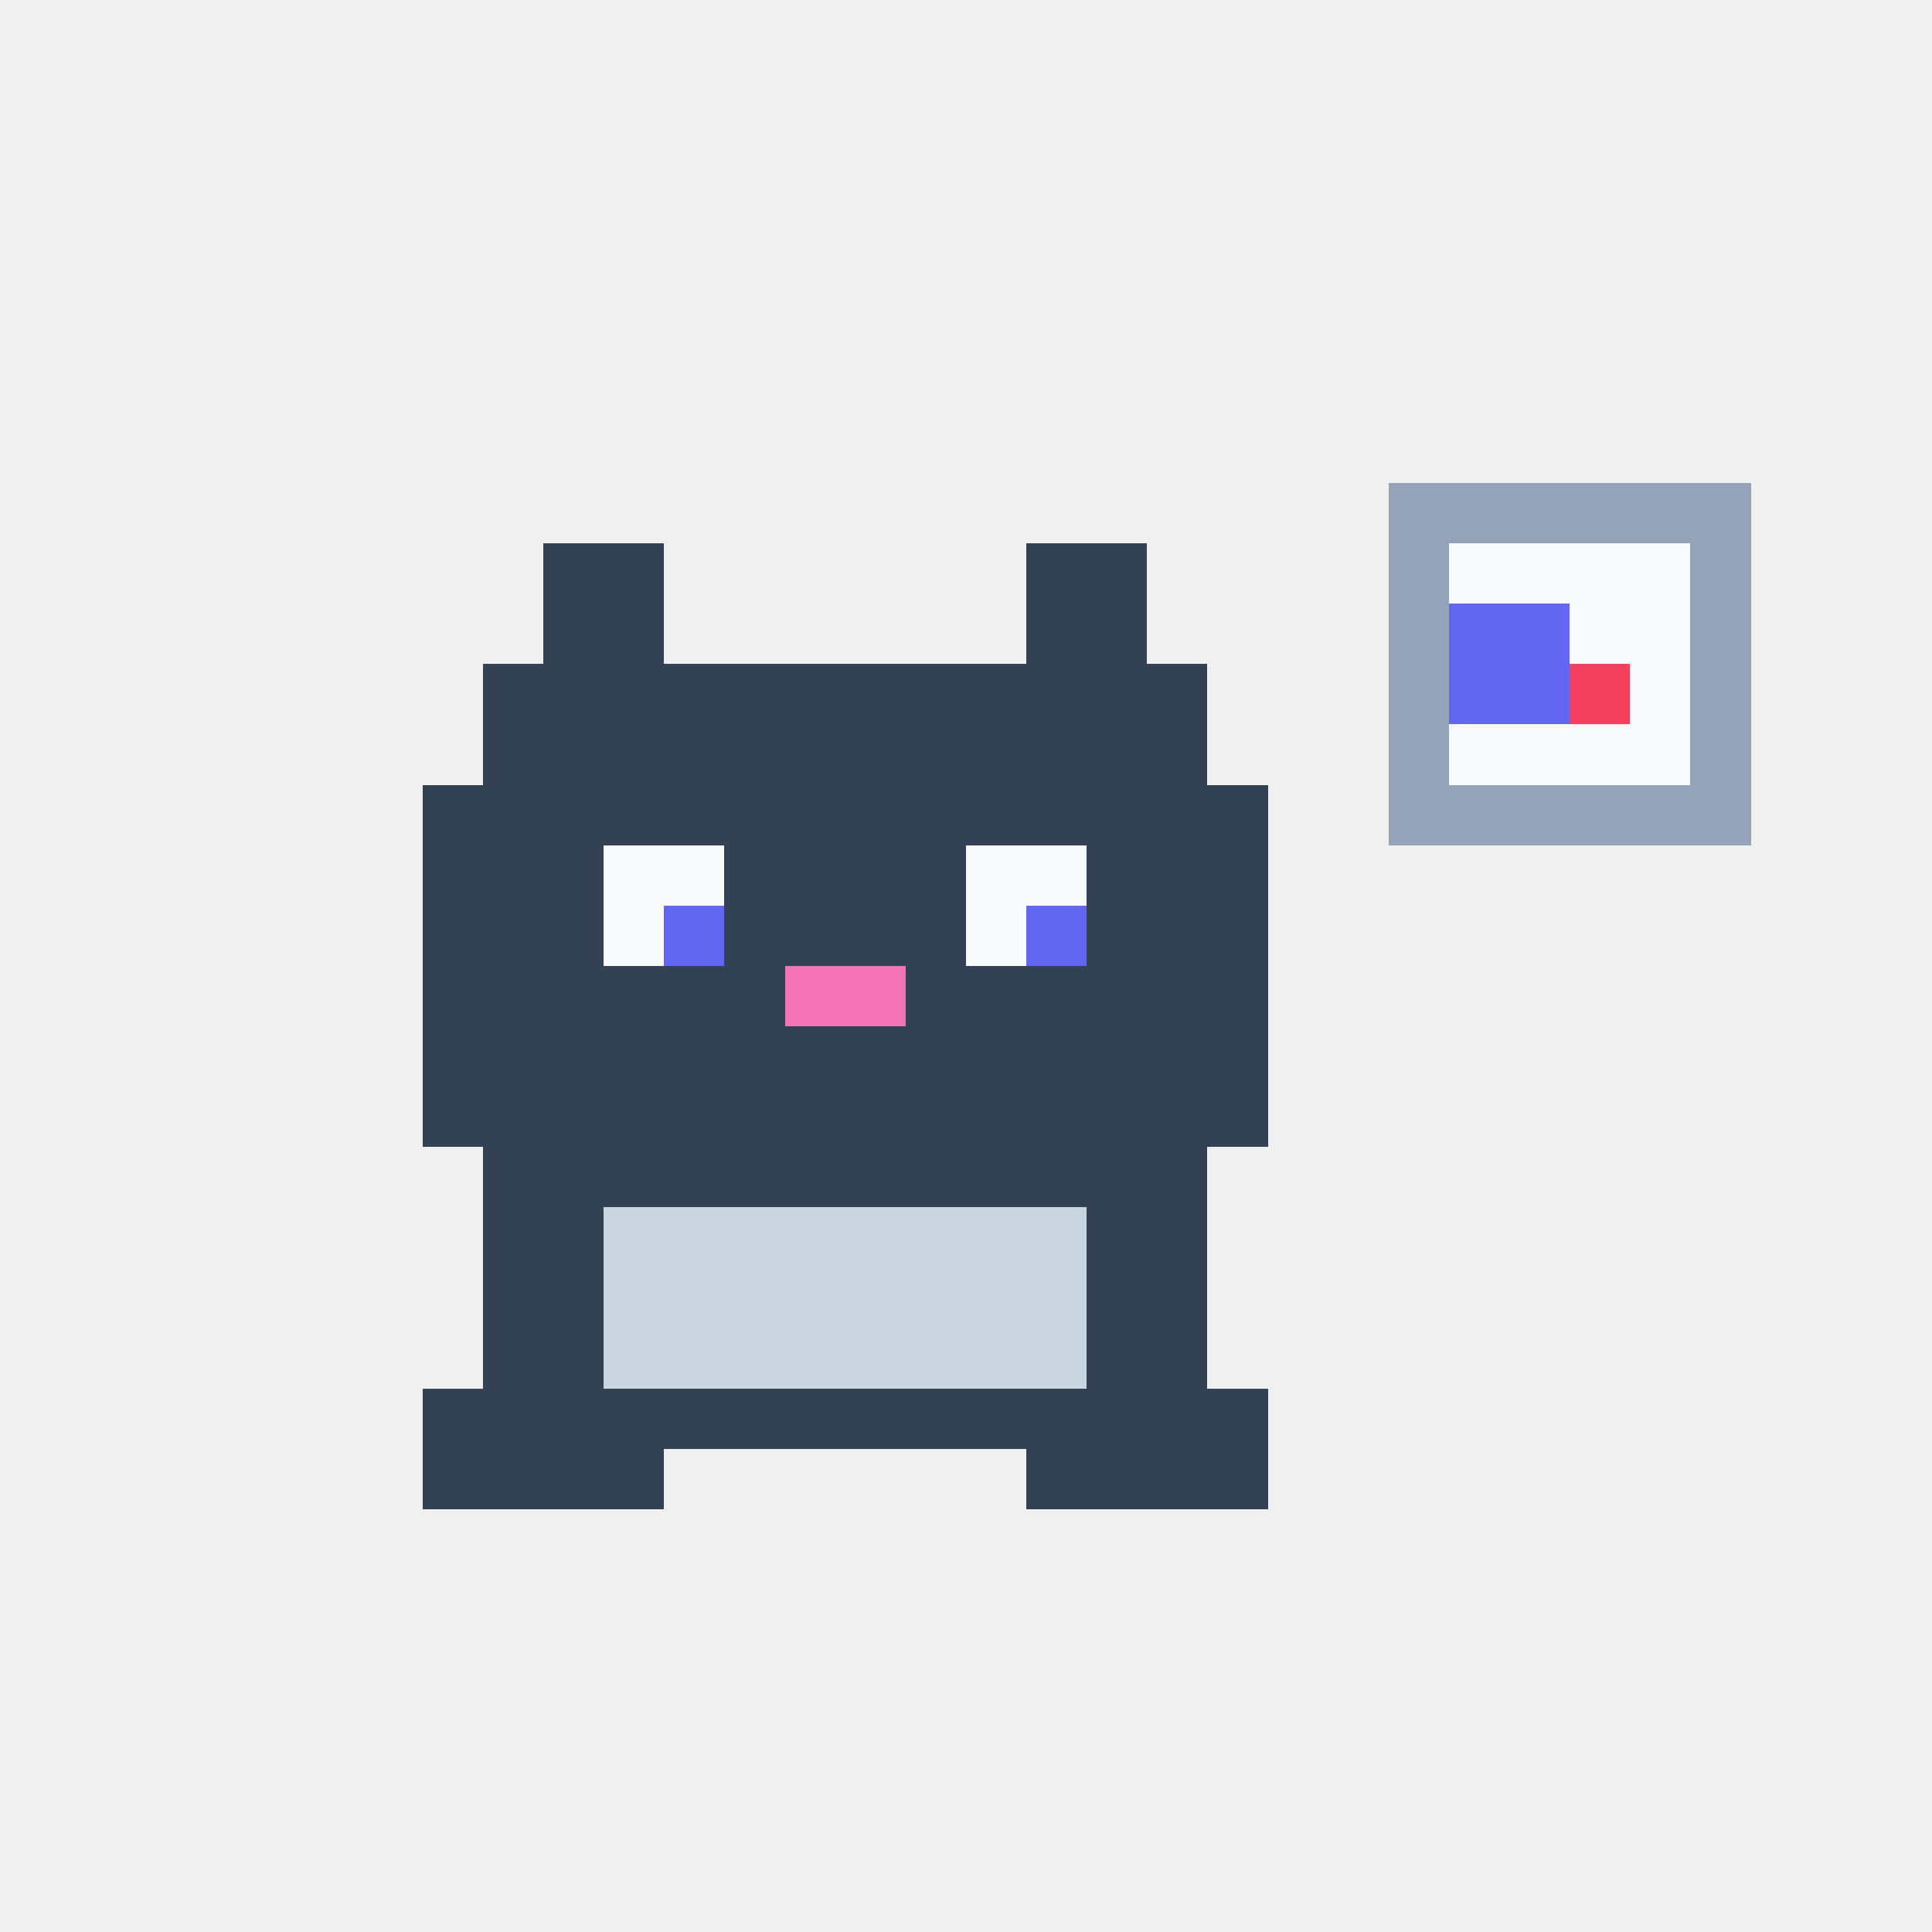
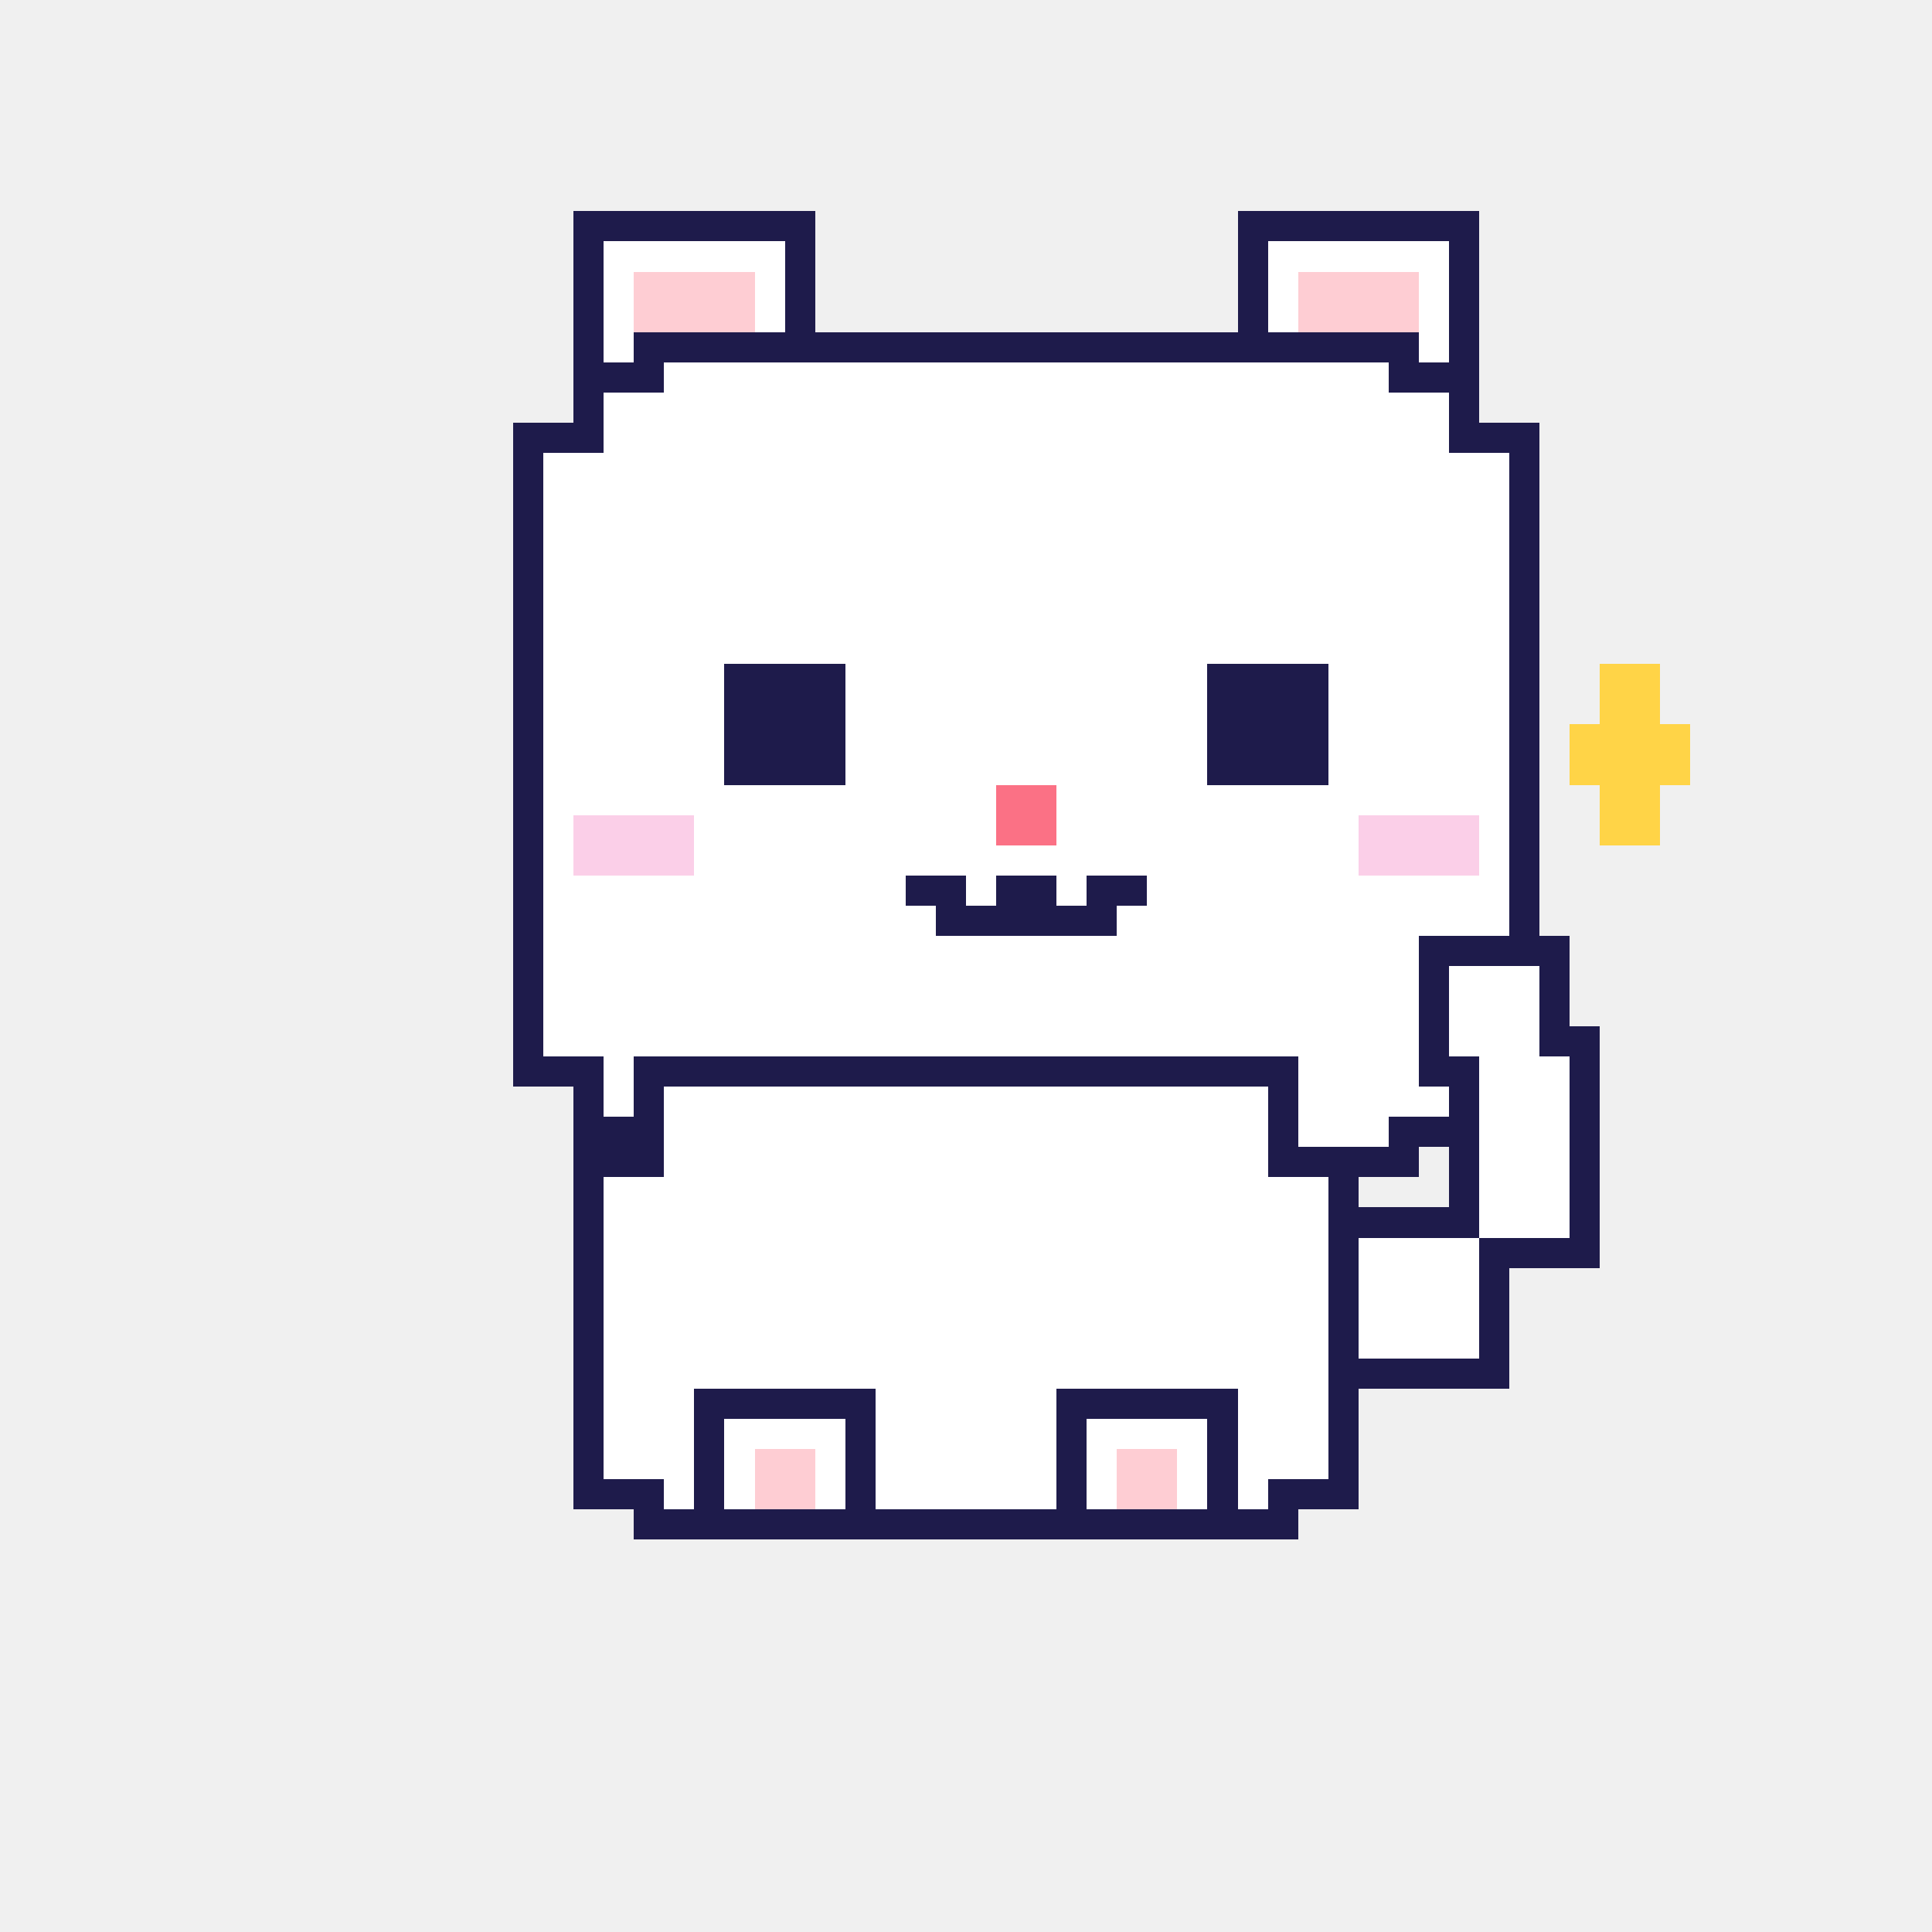
- <svg xmlns="http://www.w3.org/2000/svg" viewBox="0 0 32 32" shape-rendering="crispEdges">
-   <rect x="9" y="9" width="2" height="2" fill="#334155" />
-   <rect x="17" y="9" width="2" height="2" fill="#334155" />
-   <rect x="8" y="11" width="12" height="2" fill="#334155" />
-   <rect x="7" y="13" width="14" height="6" fill="#334155" />
-   <rect x="10" y="14" width="2" height="2" fill="#F8FAFC" />
-   <rect x="16" y="14" width="2" height="2" fill="#F8FAFC" />
-   <rect x="11" y="15" width="1" height="1" fill="#6366F1" />
-   <rect x="17" y="15" width="1" height="1" fill="#6366F1" />
-   <rect x="13" y="16" width="2" height="1" fill="#F472B6" />
-   <rect x="8" y="19" width="12" height="5" fill="#334155" />
-   <rect x="10" y="20" width="8" height="3" fill="#CBD5E1" />
-   <rect x="7" y="23" width="4" height="2" fill="#334155" />
-   <rect x="17" y="23" width="4" height="2" fill="#334155" />
-   <rect x="23" y="8" width="6" height="6" fill="#F8FAFC" />
-   <rect x="23" y="8" width="6" height="1" fill="#94A3B8" />
-   <rect x="23" y="13" width="6" height="1" fill="#94A3B8" />
-   <rect x="23" y="8" width="1" height="6" fill="#94A3B8" />
-   <rect x="28" y="8" width="1" height="6" fill="#94A3B8" />
-   <rect x="24" y="10" width="2" height="2" fill="#6366F1" />
-   <rect x="26" y="11" width="1" height="1" fill="#F43F5E" />
+ <svg xmlns="http://www.w3.org/2000/svg" viewBox="0 0 64 64" width="64" height="64" shape-rendering="crispEdges">
+   <rect width="64" height="64" fill="none" />
+   <rect x="19" y="7" width="8" height="1" fill="#1e1b4b" />
+   <rect x="41" y="7" width="8" height="1" fill="#1e1b4b" />
+   <rect x="19" y="8" width="1" height="1" fill="#1e1b4b" />
+   <rect x="20" y="8" width="6" height="1" fill="#ffffff" />
+   <rect x="26" y="8" width="1" height="1" fill="#1e1b4b" />
+   <rect x="41" y="8" width="1" height="1" fill="#1e1b4b" />
+   <rect x="42" y="8" width="6" height="1" fill="#ffffff" />
+   <rect x="48" y="8" width="1" height="1" fill="#1e1b4b" />
+   <rect x="19" y="9" width="1" height="1" fill="#1e1b4b" />
+   <rect x="20" y="9" width="1" height="1" fill="#ffffff" />
+   <rect x="21" y="9" width="4" height="1" fill="#fecdd3" />
+   <rect x="25" y="9" width="1" height="1" fill="#ffffff" />
+   <rect x="26" y="9" width="1" height="1" fill="#1e1b4b" />
+   <rect x="41" y="9" width="1" height="1" fill="#1e1b4b" />
+   <rect x="42" y="9" width="1" height="1" fill="#ffffff" />
+   <rect x="43" y="9" width="4" height="1" fill="#fecdd3" />
+   <rect x="47" y="9" width="1" height="1" fill="#ffffff" />
+   <rect x="48" y="9" width="1" height="1" fill="#1e1b4b" />
+   <rect x="19" y="10" width="1" height="1" fill="#1e1b4b" />
+   <rect x="20" y="10" width="1" height="1" fill="#ffffff" />
+   <rect x="21" y="10" width="4" height="1" fill="#fecdd3" />
+   <rect x="25" y="10" width="1" height="1" fill="#ffffff" />
+   <rect x="26" y="10" width="1" height="1" fill="#1e1b4b" />
+   <rect x="41" y="10" width="1" height="1" fill="#1e1b4b" />
+   <rect x="42" y="10" width="1" height="1" fill="#ffffff" />
+   <rect x="43" y="10" width="4" height="1" fill="#fecdd3" />
+   <rect x="47" y="10" width="1" height="1" fill="#ffffff" />
+   <rect x="48" y="10" width="1" height="1" fill="#1e1b4b" />
+   <rect x="19" y="11" width="1" height="1" fill="#1e1b4b" />
+   <rect x="20" y="11" width="1" height="1" fill="#ffffff" />
+   <rect x="21" y="11" width="26" height="1" fill="#1e1b4b" />
+   <rect x="47" y="11" width="1" height="1" fill="#ffffff" />
+   <rect x="48" y="11" width="1" height="1" fill="#1e1b4b" />
+   <rect x="19" y="12" width="3" height="1" fill="#1e1b4b" />
+   <rect x="22" y="12" width="24" height="1" fill="#ffffff" />
+   <rect x="46" y="12" width="3" height="1" fill="#1e1b4b" />
+   <rect x="19" y="13" width="1" height="1" fill="#1e1b4b" />
+   <rect x="20" y="13" width="28" height="1" fill="#ffffff" />
+   <rect x="48" y="13" width="1" height="1" fill="#1e1b4b" />
+   <rect x="17" y="14" width="3" height="1" fill="#1e1b4b" />
+   <rect x="20" y="14" width="28" height="1" fill="#ffffff" />
+   <rect x="48" y="14" width="3" height="1" fill="#1e1b4b" />
+   <rect x="17" y="15" width="1" height="1" fill="#1e1b4b" />
+   <rect x="18" y="15" width="32" height="1" fill="#ffffff" />
+   <rect x="50" y="15" width="1" height="1" fill="#1e1b4b" />
+   <rect x="17" y="16" width="1" height="1" fill="#1e1b4b" />
+   <rect x="18" y="16" width="32" height="1" fill="#ffffff" />
+   <rect x="50" y="16" width="1" height="1" fill="#1e1b4b" />
+   <rect x="17" y="17" width="1" height="1" fill="#1e1b4b" />
+   <rect x="18" y="17" width="32" height="1" fill="#ffffff" />
+   <rect x="50" y="17" width="1" height="1" fill="#1e1b4b" />
+   <rect x="17" y="18" width="1" height="1" fill="#1e1b4b" />
+   <rect x="18" y="18" width="32" height="1" fill="#ffffff" />
+   <rect x="50" y="18" width="1" height="1" fill="#1e1b4b" />
+   <rect x="17" y="19" width="1" height="1" fill="#1e1b4b" />
+   <rect x="18" y="19" width="32" height="1" fill="#ffffff" />
+   <rect x="50" y="19" width="1" height="1" fill="#1e1b4b" />
+   <rect x="17" y="20" width="1" height="1" fill="#1e1b4b" />
+   <rect x="18" y="20" width="32" height="1" fill="#ffffff" />
+   <rect x="50" y="20" width="1" height="1" fill="#1e1b4b" />
+   <rect x="17" y="21" width="1" height="1" fill="#1e1b4b" />
+   <rect x="18" y="21" width="32" height="1" fill="#ffffff" />
+   <rect x="50" y="21" width="1" height="1" fill="#1e1b4b" />
+   <rect x="17" y="22" width="1" height="1" fill="#1e1b4b" />
+   <rect x="18" y="22" width="6" height="1" fill="#ffffff" />
+   <rect x="24" y="22" width="4" height="1" fill="#1e1b4b" />
+   <rect x="28" y="22" width="12" height="1" fill="#ffffff" />
+   <rect x="40" y="22" width="4" height="1" fill="#1e1b4b" />
+   <rect x="44" y="22" width="6" height="1" fill="#ffffff" />
+   <rect x="50" y="22" width="1" height="1" fill="#1e1b4b" />
+   <rect x="53" y="22" width="2" height="1" fill="#ffd447" />
+   <rect x="17" y="23" width="1" height="1" fill="#1e1b4b" />
+   <rect x="18" y="23" width="6" height="1" fill="#ffffff" />
+   <rect x="24" y="23" width="4" height="1" fill="#1e1b4b" />
+   <rect x="28" y="23" width="12" height="1" fill="#ffffff" />
+   <rect x="40" y="23" width="4" height="1" fill="#1e1b4b" />
+   <rect x="44" y="23" width="6" height="1" fill="#ffffff" />
+   <rect x="50" y="23" width="1" height="1" fill="#1e1b4b" />
+   <rect x="53" y="23" width="2" height="1" fill="#ffd447" />
+   <rect x="17" y="24" width="1" height="1" fill="#1e1b4b" />
+   <rect x="18" y="24" width="6" height="1" fill="#ffffff" />
+   <rect x="24" y="24" width="4" height="1" fill="#1e1b4b" />
+   <rect x="28" y="24" width="12" height="1" fill="#ffffff" />
+   <rect x="40" y="24" width="4" height="1" fill="#1e1b4b" />
+   <rect x="44" y="24" width="6" height="1" fill="#ffffff" />
+   <rect x="50" y="24" width="1" height="1" fill="#1e1b4b" />
+   <rect x="52" y="24" width="4" height="1" fill="#ffd447" />
+   <rect x="17" y="25" width="1" height="1" fill="#1e1b4b" />
+   <rect x="18" y="25" width="6" height="1" fill="#ffffff" />
+   <rect x="24" y="25" width="4" height="1" fill="#1e1b4b" />
+   <rect x="28" y="25" width="12" height="1" fill="#ffffff" />
+   <rect x="40" y="25" width="4" height="1" fill="#1e1b4b" />
+   <rect x="44" y="25" width="6" height="1" fill="#ffffff" />
+   <rect x="50" y="25" width="1" height="1" fill="#1e1b4b" />
+   <rect x="52" y="25" width="4" height="1" fill="#ffd447" />
+   <rect x="17" y="26" width="1" height="1" fill="#1e1b4b" />
+   <rect x="18" y="26" width="15" height="1" fill="#ffffff" />
+   <rect x="33" y="26" width="2" height="1" fill="#fb7185" />
+   <rect x="35" y="26" width="15" height="1" fill="#ffffff" />
+   <rect x="50" y="26" width="1" height="1" fill="#1e1b4b" />
+   <rect x="53" y="26" width="2" height="1" fill="#ffd447" />
+   <rect x="17" y="27" width="1" height="1" fill="#1e1b4b" />
+   <rect x="18" y="27" width="1" height="1" fill="#ffffff" />
+   <rect x="19" y="27" width="4" height="1" fill="#fbcfe8" />
+   <rect x="23" y="27" width="10" height="1" fill="#ffffff" />
+   <rect x="33" y="27" width="2" height="1" fill="#fb7185" />
+   <rect x="35" y="27" width="10" height="1" fill="#ffffff" />
+   <rect x="45" y="27" width="4" height="1" fill="#fbcfe8" />
+   <rect x="49" y="27" width="1" height="1" fill="#ffffff" />
+   <rect x="50" y="27" width="1" height="1" fill="#1e1b4b" />
+   <rect x="53" y="27" width="2" height="1" fill="#ffd447" />
+   <rect x="17" y="28" width="1" height="1" fill="#1e1b4b" />
+   <rect x="18" y="28" width="1" height="1" fill="#ffffff" />
+   <rect x="19" y="28" width="4" height="1" fill="#fbcfe8" />
+   <rect x="23" y="28" width="22" height="1" fill="#ffffff" />
+   <rect x="45" y="28" width="4" height="1" fill="#fbcfe8" />
+   <rect x="49" y="28" width="1" height="1" fill="#ffffff" />
+   <rect x="50" y="28" width="1" height="1" fill="#1e1b4b" />
+   <rect x="17" y="29" width="1" height="1" fill="#1e1b4b" />
+   <rect x="18" y="29" width="12" height="1" fill="#ffffff" />
+   <rect x="30" y="29" width="2" height="1" fill="#1e1b4b" />
+   <rect x="32" y="29" width="1" height="1" fill="#ffffff" />
+   <rect x="33" y="29" width="2" height="1" fill="#1e1b4b" />
+   <rect x="35" y="29" width="1" height="1" fill="#ffffff" />
+   <rect x="36" y="29" width="2" height="1" fill="#1e1b4b" />
+   <rect x="38" y="29" width="12" height="1" fill="#ffffff" />
+   <rect x="50" y="29" width="1" height="1" fill="#1e1b4b" />
+   <rect x="17" y="30" width="1" height="1" fill="#1e1b4b" />
+   <rect x="18" y="30" width="13" height="1" fill="#ffffff" />
+   <rect x="31" y="30" width="6" height="1" fill="#1e1b4b" />
+   <rect x="37" y="30" width="13" height="1" fill="#ffffff" />
+   <rect x="50" y="30" width="1" height="1" fill="#1e1b4b" />
+   <rect x="17" y="31" width="1" height="1" fill="#1e1b4b" />
+   <rect x="18" y="31" width="29" height="1" fill="#ffffff" />
+   <rect x="47" y="31" width="5" height="1" fill="#1e1b4b" />
+   <rect x="17" y="32" width="1" height="1" fill="#1e1b4b" />
+   <rect x="18" y="32" width="29" height="1" fill="#ffffff" />
+   <rect x="47" y="32" width="1" height="1" fill="#1e1b4b" />
+   <rect x="48" y="32" width="3" height="1" fill="#ffffff" />
+   <rect x="51" y="32" width="1" height="1" fill="#1e1b4b" />
+   <rect x="17" y="33" width="1" height="1" fill="#1e1b4b" />
+   <rect x="18" y="33" width="29" height="1" fill="#ffffff" />
+   <rect x="47" y="33" width="1" height="1" fill="#1e1b4b" />
+   <rect x="48" y="33" width="3" height="1" fill="#ffffff" />
+   <rect x="51" y="33" width="1" height="1" fill="#1e1b4b" />
+   <rect x="17" y="34" width="1" height="1" fill="#1e1b4b" />
+   <rect x="18" y="34" width="29" height="1" fill="#ffffff" />
+   <rect x="47" y="34" width="1" height="1" fill="#1e1b4b" />
+   <rect x="48" y="34" width="3" height="1" fill="#ffffff" />
+   <rect x="51" y="34" width="2" height="1" fill="#1e1b4b" />
+   <rect x="17" y="35" width="3" height="1" fill="#1e1b4b" />
+   <rect x="20" y="35" width="1" height="1" fill="#ffffff" />
+   <rect x="21" y="35" width="22" height="1" fill="#1e1b4b" />
+   <rect x="43" y="35" width="4" height="1" fill="#ffffff" />
+   <rect x="47" y="35" width="2" height="1" fill="#1e1b4b" />
+   <rect x="49" y="35" width="3" height="1" fill="#ffffff" />
+   <rect x="52" y="35" width="1" height="1" fill="#1e1b4b" />
+   <rect x="19" y="36" width="1" height="1" fill="#1e1b4b" />
+   <rect x="20" y="36" width="1" height="1" fill="#ffffff" />
+   <rect x="21" y="36" width="1" height="1" fill="#1e1b4b" />
+   <rect x="22" y="36" width="20" height="1" fill="#ffffff" />
+   <rect x="42" y="36" width="1" height="1" fill="#1e1b4b" />
+   <rect x="43" y="36" width="5" height="1" fill="#ffffff" />
+   <rect x="48" y="36" width="1" height="1" fill="#1e1b4b" />
+   <rect x="49" y="36" width="3" height="1" fill="#ffffff" />
+   <rect x="52" y="36" width="1" height="1" fill="#1e1b4b" />
+   <rect x="19" y="37" width="3" height="1" fill="#1e1b4b" />
+   <rect x="22" y="37" width="20" height="1" fill="#ffffff" />
+   <rect x="42" y="37" width="1" height="1" fill="#1e1b4b" />
+   <rect x="43" y="37" width="3" height="1" fill="#ffffff" />
+   <rect x="46" y="37" width="3" height="1" fill="#1e1b4b" />
+   <rect x="49" y="37" width="3" height="1" fill="#ffffff" />
+   <rect x="52" y="37" width="1" height="1" fill="#1e1b4b" />
+   <rect x="19" y="38" width="3" height="1" fill="#1e1b4b" />
+   <rect x="22" y="38" width="20" height="1" fill="#ffffff" />
+   <rect x="42" y="38" width="5" height="1" fill="#1e1b4b" />
+   <rect x="48" y="38" width="1" height="1" fill="#1e1b4b" />
+   <rect x="49" y="38" width="3" height="1" fill="#ffffff" />
+   <rect x="52" y="38" width="1" height="1" fill="#1e1b4b" />
+   <rect x="19" y="39" width="1" height="1" fill="#1e1b4b" />
+   <rect x="20" y="39" width="24" height="1" fill="#ffffff" />
+   <rect x="44" y="39" width="1" height="1" fill="#1e1b4b" />
+   <rect x="48" y="39" width="1" height="1" fill="#1e1b4b" />
+   <rect x="49" y="39" width="3" height="1" fill="#ffffff" />
+   <rect x="52" y="39" width="1" height="1" fill="#1e1b4b" />
+   <rect x="19" y="40" width="1" height="1" fill="#1e1b4b" />
+   <rect x="20" y="40" width="24" height="1" fill="#ffffff" />
+   <rect x="44" y="40" width="5" height="1" fill="#1e1b4b" />
+   <rect x="49" y="40" width="3" height="1" fill="#ffffff" />
+   <rect x="52" y="40" width="1" height="1" fill="#1e1b4b" />
+   <rect x="19" y="41" width="1" height="1" fill="#1e1b4b" />
+   <rect x="20" y="41" width="24" height="1" fill="#ffffff" />
+   <rect x="44" y="41" width="1" height="1" fill="#1e1b4b" />
+   <rect x="45" y="41" width="4" height="1" fill="#ffffff" />
+   <rect x="49" y="41" width="4" height="1" fill="#1e1b4b" />
+   <rect x="19" y="42" width="1" height="1" fill="#1e1b4b" />
+   <rect x="20" y="42" width="24" height="1" fill="#ffffff" />
+   <rect x="44" y="42" width="1" height="1" fill="#1e1b4b" />
+   <rect x="45" y="42" width="4" height="1" fill="#ffffff" />
+   <rect x="49" y="42" width="1" height="1" fill="#1e1b4b" />
+   <rect x="19" y="43" width="1" height="1" fill="#1e1b4b" />
+   <rect x="20" y="43" width="24" height="1" fill="#ffffff" />
+   <rect x="44" y="43" width="1" height="1" fill="#1e1b4b" />
+   <rect x="45" y="43" width="4" height="1" fill="#ffffff" />
+   <rect x="49" y="43" width="1" height="1" fill="#1e1b4b" />
+   <rect x="19" y="44" width="1" height="1" fill="#1e1b4b" />
+   <rect x="20" y="44" width="24" height="1" fill="#ffffff" />
+   <rect x="44" y="44" width="1" height="1" fill="#1e1b4b" />
+   <rect x="45" y="44" width="4" height="1" fill="#ffffff" />
+   <rect x="49" y="44" width="1" height="1" fill="#1e1b4b" />
+   <rect x="19" y="45" width="1" height="1" fill="#1e1b4b" />
+   <rect x="20" y="45" width="24" height="1" fill="#ffffff" />
+   <rect x="44" y="45" width="6" height="1" fill="#1e1b4b" />
+   <rect x="19" y="46" width="1" height="1" fill="#1e1b4b" />
+   <rect x="20" y="46" width="3" height="1" fill="#ffffff" />
+   <rect x="23" y="46" width="6" height="1" fill="#1e1b4b" />
+   <rect x="29" y="46" width="6" height="1" fill="#ffffff" />
+   <rect x="35" y="46" width="6" height="1" fill="#1e1b4b" />
+   <rect x="41" y="46" width="3" height="1" fill="#ffffff" />
+   <rect x="44" y="46" width="1" height="1" fill="#1e1b4b" />
+   <rect x="19" y="47" width="1" height="1" fill="#1e1b4b" />
+   <rect x="20" y="47" width="3" height="1" fill="#ffffff" />
+   <rect x="23" y="47" width="1" height="1" fill="#1e1b4b" />
+   <rect x="24" y="47" width="4" height="1" fill="#ffffff" />
+   <rect x="28" y="47" width="1" height="1" fill="#1e1b4b" />
+   <rect x="29" y="47" width="6" height="1" fill="#ffffff" />
+   <rect x="35" y="47" width="1" height="1" fill="#1e1b4b" />
+   <rect x="36" y="47" width="4" height="1" fill="#ffffff" />
+   <rect x="40" y="47" width="1" height="1" fill="#1e1b4b" />
+   <rect x="41" y="47" width="3" height="1" fill="#ffffff" />
+   <rect x="44" y="47" width="1" height="1" fill="#1e1b4b" />
+   <rect x="19" y="48" width="1" height="1" fill="#1e1b4b" />
+   <rect x="20" y="48" width="3" height="1" fill="#ffffff" />
+   <rect x="23" y="48" width="1" height="1" fill="#1e1b4b" />
+   <rect x="24" y="48" width="1" height="1" fill="#ffffff" />
+   <rect x="25" y="48" width="2" height="1" fill="#fecdd3" />
+   <rect x="27" y="48" width="1" height="1" fill="#ffffff" />
+   <rect x="28" y="48" width="1" height="1" fill="#1e1b4b" />
+   <rect x="29" y="48" width="6" height="1" fill="#ffffff" />
+   <rect x="35" y="48" width="1" height="1" fill="#1e1b4b" />
+   <rect x="36" y="48" width="1" height="1" fill="#ffffff" />
+   <rect x="37" y="48" width="2" height="1" fill="#fecdd3" />
+   <rect x="39" y="48" width="1" height="1" fill="#ffffff" />
+   <rect x="40" y="48" width="1" height="1" fill="#1e1b4b" />
+   <rect x="41" y="48" width="3" height="1" fill="#ffffff" />
+   <rect x="44" y="48" width="1" height="1" fill="#1e1b4b" />
+   <rect x="19" y="49" width="3" height="1" fill="#1e1b4b" />
+   <rect x="22" y="49" width="1" height="1" fill="#ffffff" />
+   <rect x="23" y="49" width="1" height="1" fill="#1e1b4b" />
+   <rect x="24" y="49" width="1" height="1" fill="#ffffff" />
+   <rect x="25" y="49" width="2" height="1" fill="#fecdd3" />
+   <rect x="27" y="49" width="1" height="1" fill="#ffffff" />
+   <rect x="28" y="49" width="1" height="1" fill="#1e1b4b" />
+   <rect x="29" y="49" width="6" height="1" fill="#ffffff" />
+   <rect x="35" y="49" width="1" height="1" fill="#1e1b4b" />
+   <rect x="36" y="49" width="1" height="1" fill="#ffffff" />
+   <rect x="37" y="49" width="2" height="1" fill="#fecdd3" />
+   <rect x="39" y="49" width="1" height="1" fill="#ffffff" />
+   <rect x="40" y="49" width="1" height="1" fill="#1e1b4b" />
+   <rect x="41" y="49" width="1" height="1" fill="#ffffff" />
+   <rect x="42" y="49" width="3" height="1" fill="#1e1b4b" />
+   <rect x="21" y="50" width="22" height="1" fill="#1e1b4b" />
</svg>
